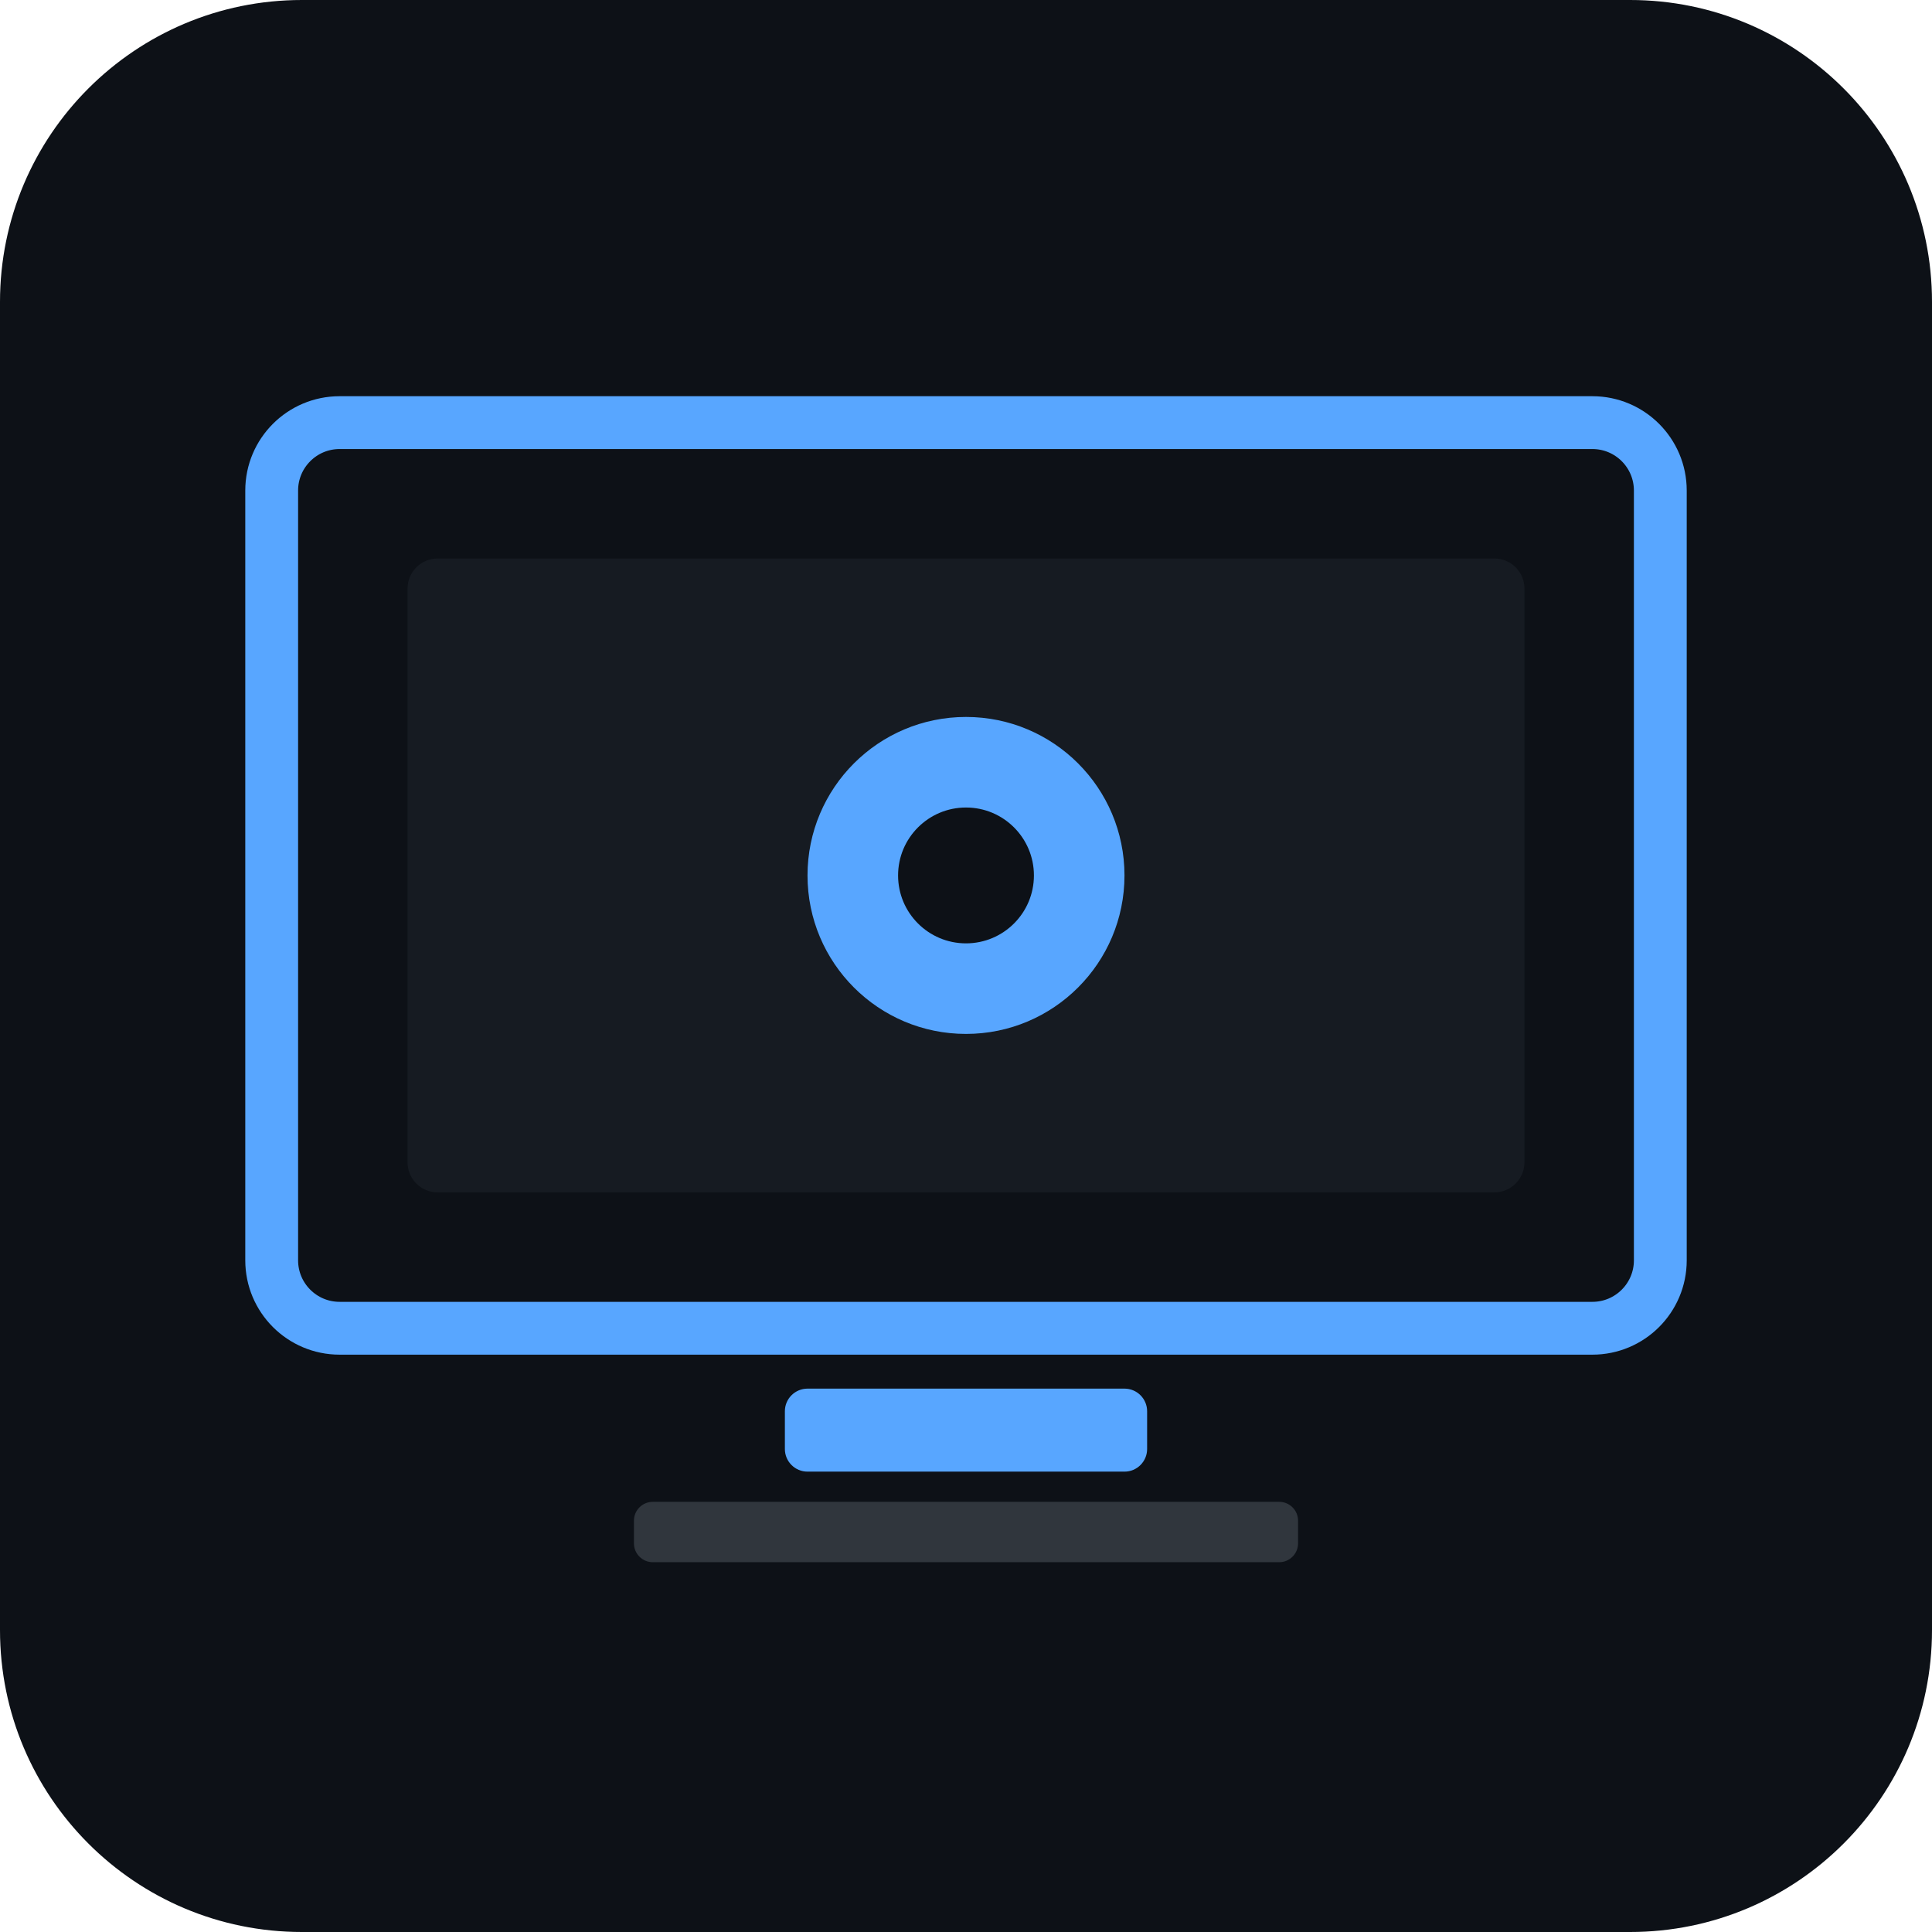
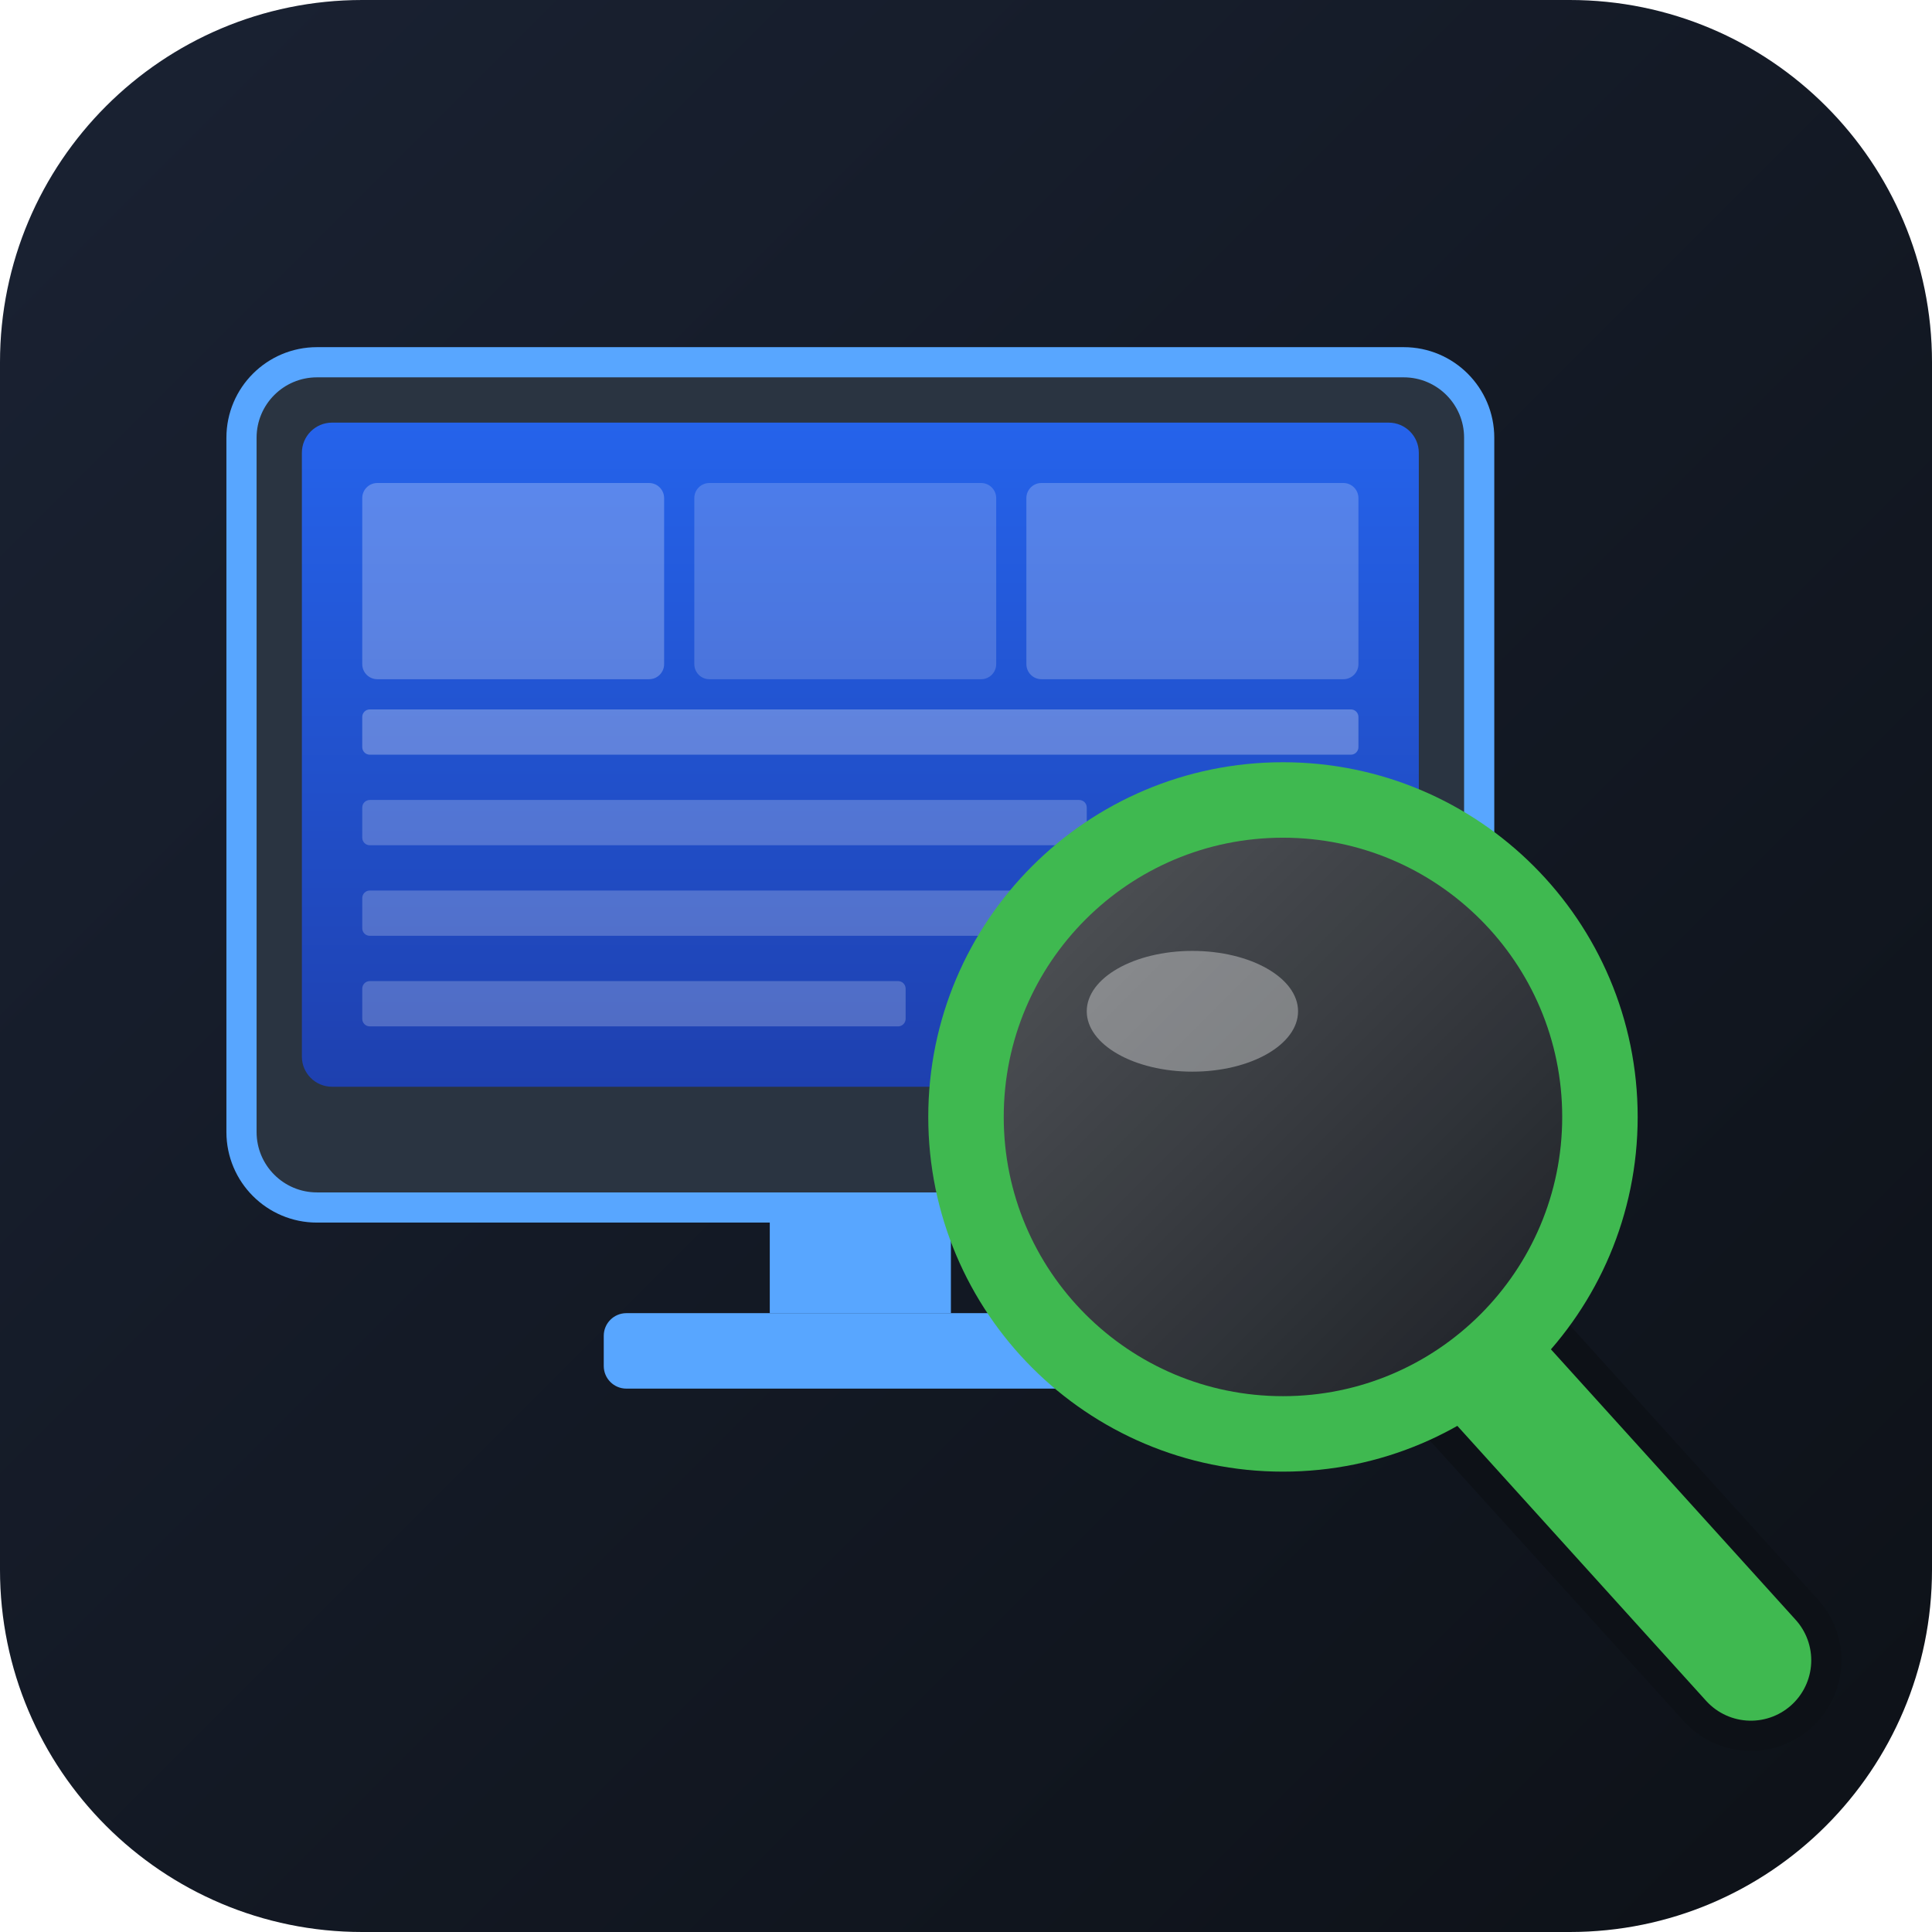
- <svg xmlns="http://www.w3.org/2000/svg" width="512" height="512" viewBox="0 0 512 512">
-   <rect width="512" height="512" rx="80" fill="#0d1117" />
-   <rect x="72" y="112" width="368" height="240" rx="18" fill="none" stroke="#58a6ff" stroke-width="14" />
-   <rect x="108" y="148" width="296" height="168" rx="8" fill="#161b22" />
-   <circle cx="256" cy="232" r="42" fill="#58a6ff" />
-   <circle cx="256" cy="232" r="18" fill="#0d1117" />
-   <rect x="208" y="368" width="96" height="22" rx="6" fill="#58a6ff" />
-   <rect x="168" y="398" width="176" height="16" rx="5" fill="#30363d" />
+ <svg xmlns="http://www.w3.org/2000/svg" viewBox="0 0 256 256">
+   <defs>
+     <linearGradient id="bg" x1="0" y1="0" x2="1" y2="1">
+       <stop offset="0" stop-color="#1a2233" />
+       <stop offset="1" stop-color="#0d1117" />
+     </linearGradient>
+     <linearGradient id="screen" x1="0" y1="0" x2="0" y2="1">
+       <stop offset="0" stop-color="#2563eb" />
+       <stop offset="1" stop-color="#1e40af" />
+     </linearGradient>
+     <linearGradient id="glass" x1="0" y1="0" x2="1" y2="1">
+       <stop offset="0" stop-color="rgba(255,255,255,0.3)" />
+       <stop offset="1" stop-color="rgba(255,255,255,0.05)" />
+     </linearGradient>
+   </defs>
+   <rect x="0" y="0" width="256" height="256" rx="48" fill="url(#bg)" />
+   <rect x="32" y="48" width="164" height="112" rx="10" fill="#2a3441" stroke="#58a6ff" stroke-width="4" />
+   <rect x="40" y="56" width="148" height="88" rx="4" fill="url(#screen)" />
+   <rect x="48" y="64" width="40" height="26" rx="2" fill="rgba(255,255,255,0.25)" />
+   <rect x="92" y="64" width="40" height="26" rx="2" fill="rgba(255,255,255,0.18)" />
+   <rect x="136" y="64" width="44" height="26" rx="2" fill="rgba(255,255,255,0.22)" />
+   <rect x="48" y="94" width="132" height="6" rx="1" fill="rgba(255,255,255,0.28)" />
+   <rect x="48" y="106" width="96" height="6" rx="1" fill="rgba(255,255,255,0.22)" />
+   <rect x="48" y="118" width="120" height="6" rx="1" fill="rgba(255,255,255,0.22)" />
+   <rect x="48" y="130" width="72" height="6" rx="1" fill="rgba(255,255,255,0.22)" />
+   <rect x="102" y="160" width="24" height="14" fill="#58a6ff" />
+   <rect x="80" y="174" width="68" height="10" rx="3" fill="#58a6ff" />
+   <line x1="194" y1="178" x2="232" y2="220" stroke="#0d1117" stroke-width="24" stroke-linecap="round" />
+   <line x1="194" y1="178" x2="232" y2="220" stroke="#3fb950" stroke-width="16" stroke-linecap="round" />
+   <circle cx="170" cy="148" r="44" fill="#0d1117" />
+   <circle cx="170" cy="148" r="42" fill="url(#glass)" stroke="#3fb950" stroke-width="10" />
+   <ellipse cx="158" cy="134" rx="14" ry="8" fill="rgba(255,255,255,0.35)" />
</svg>
